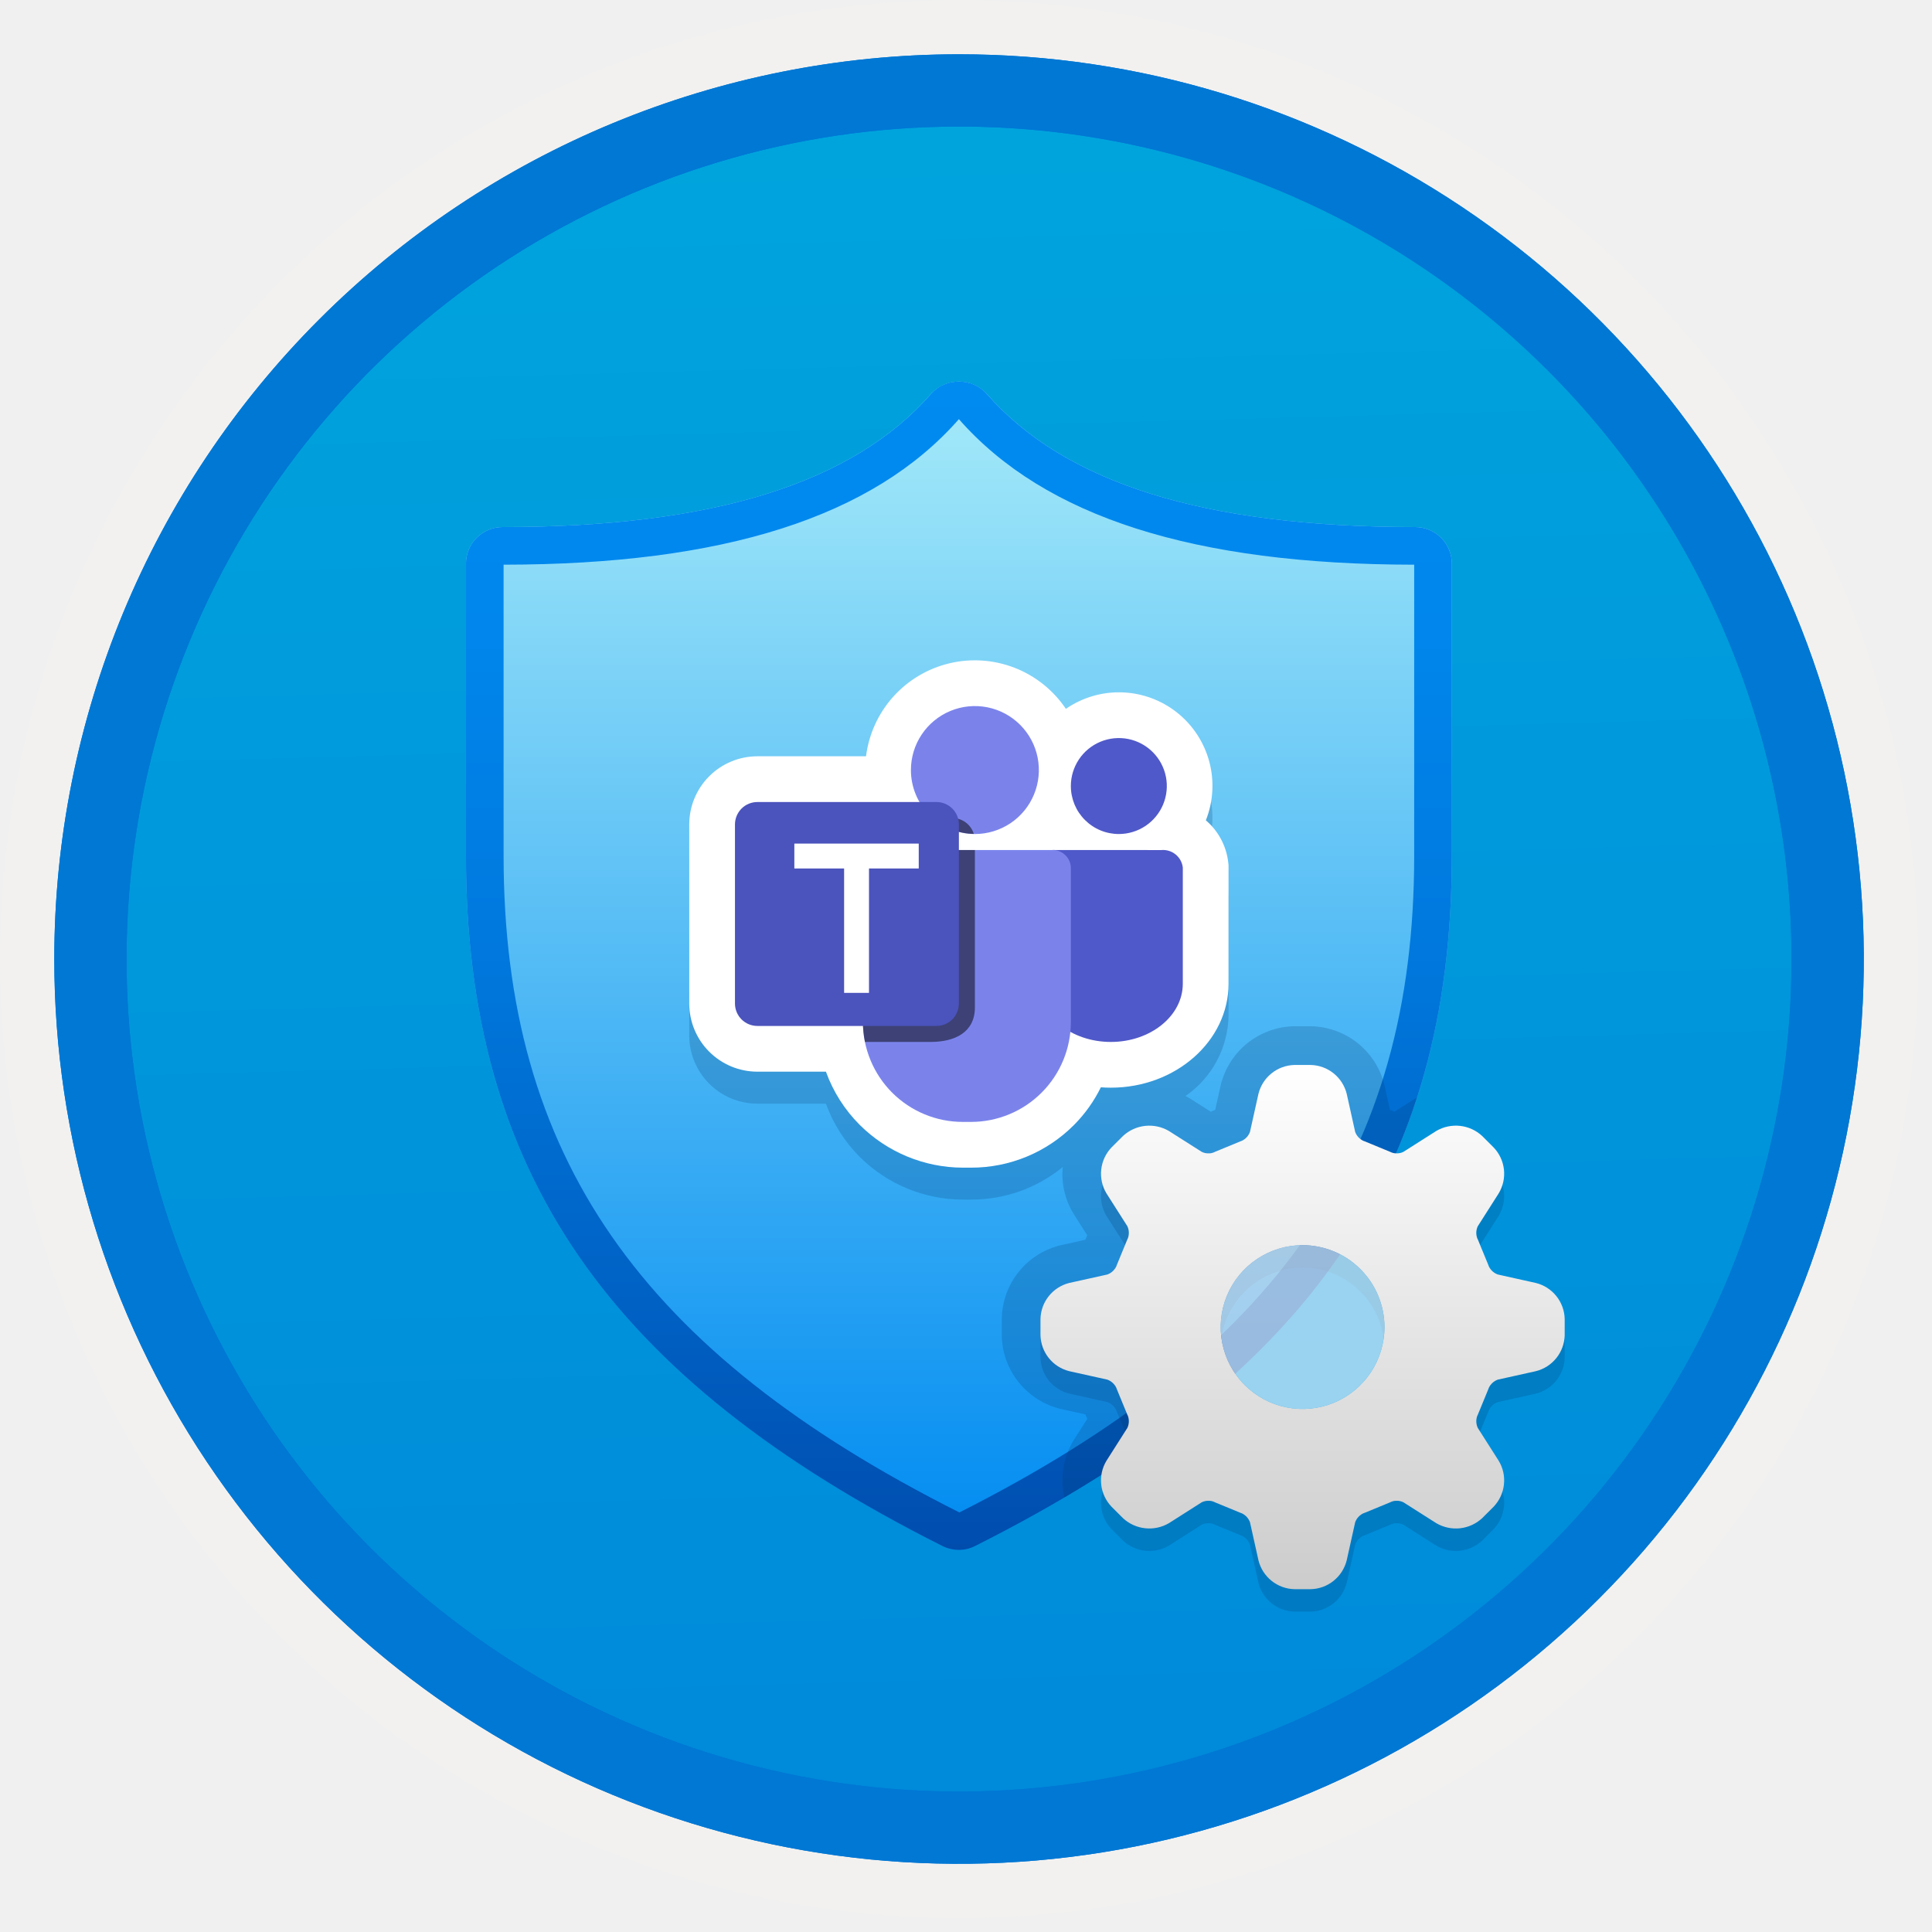
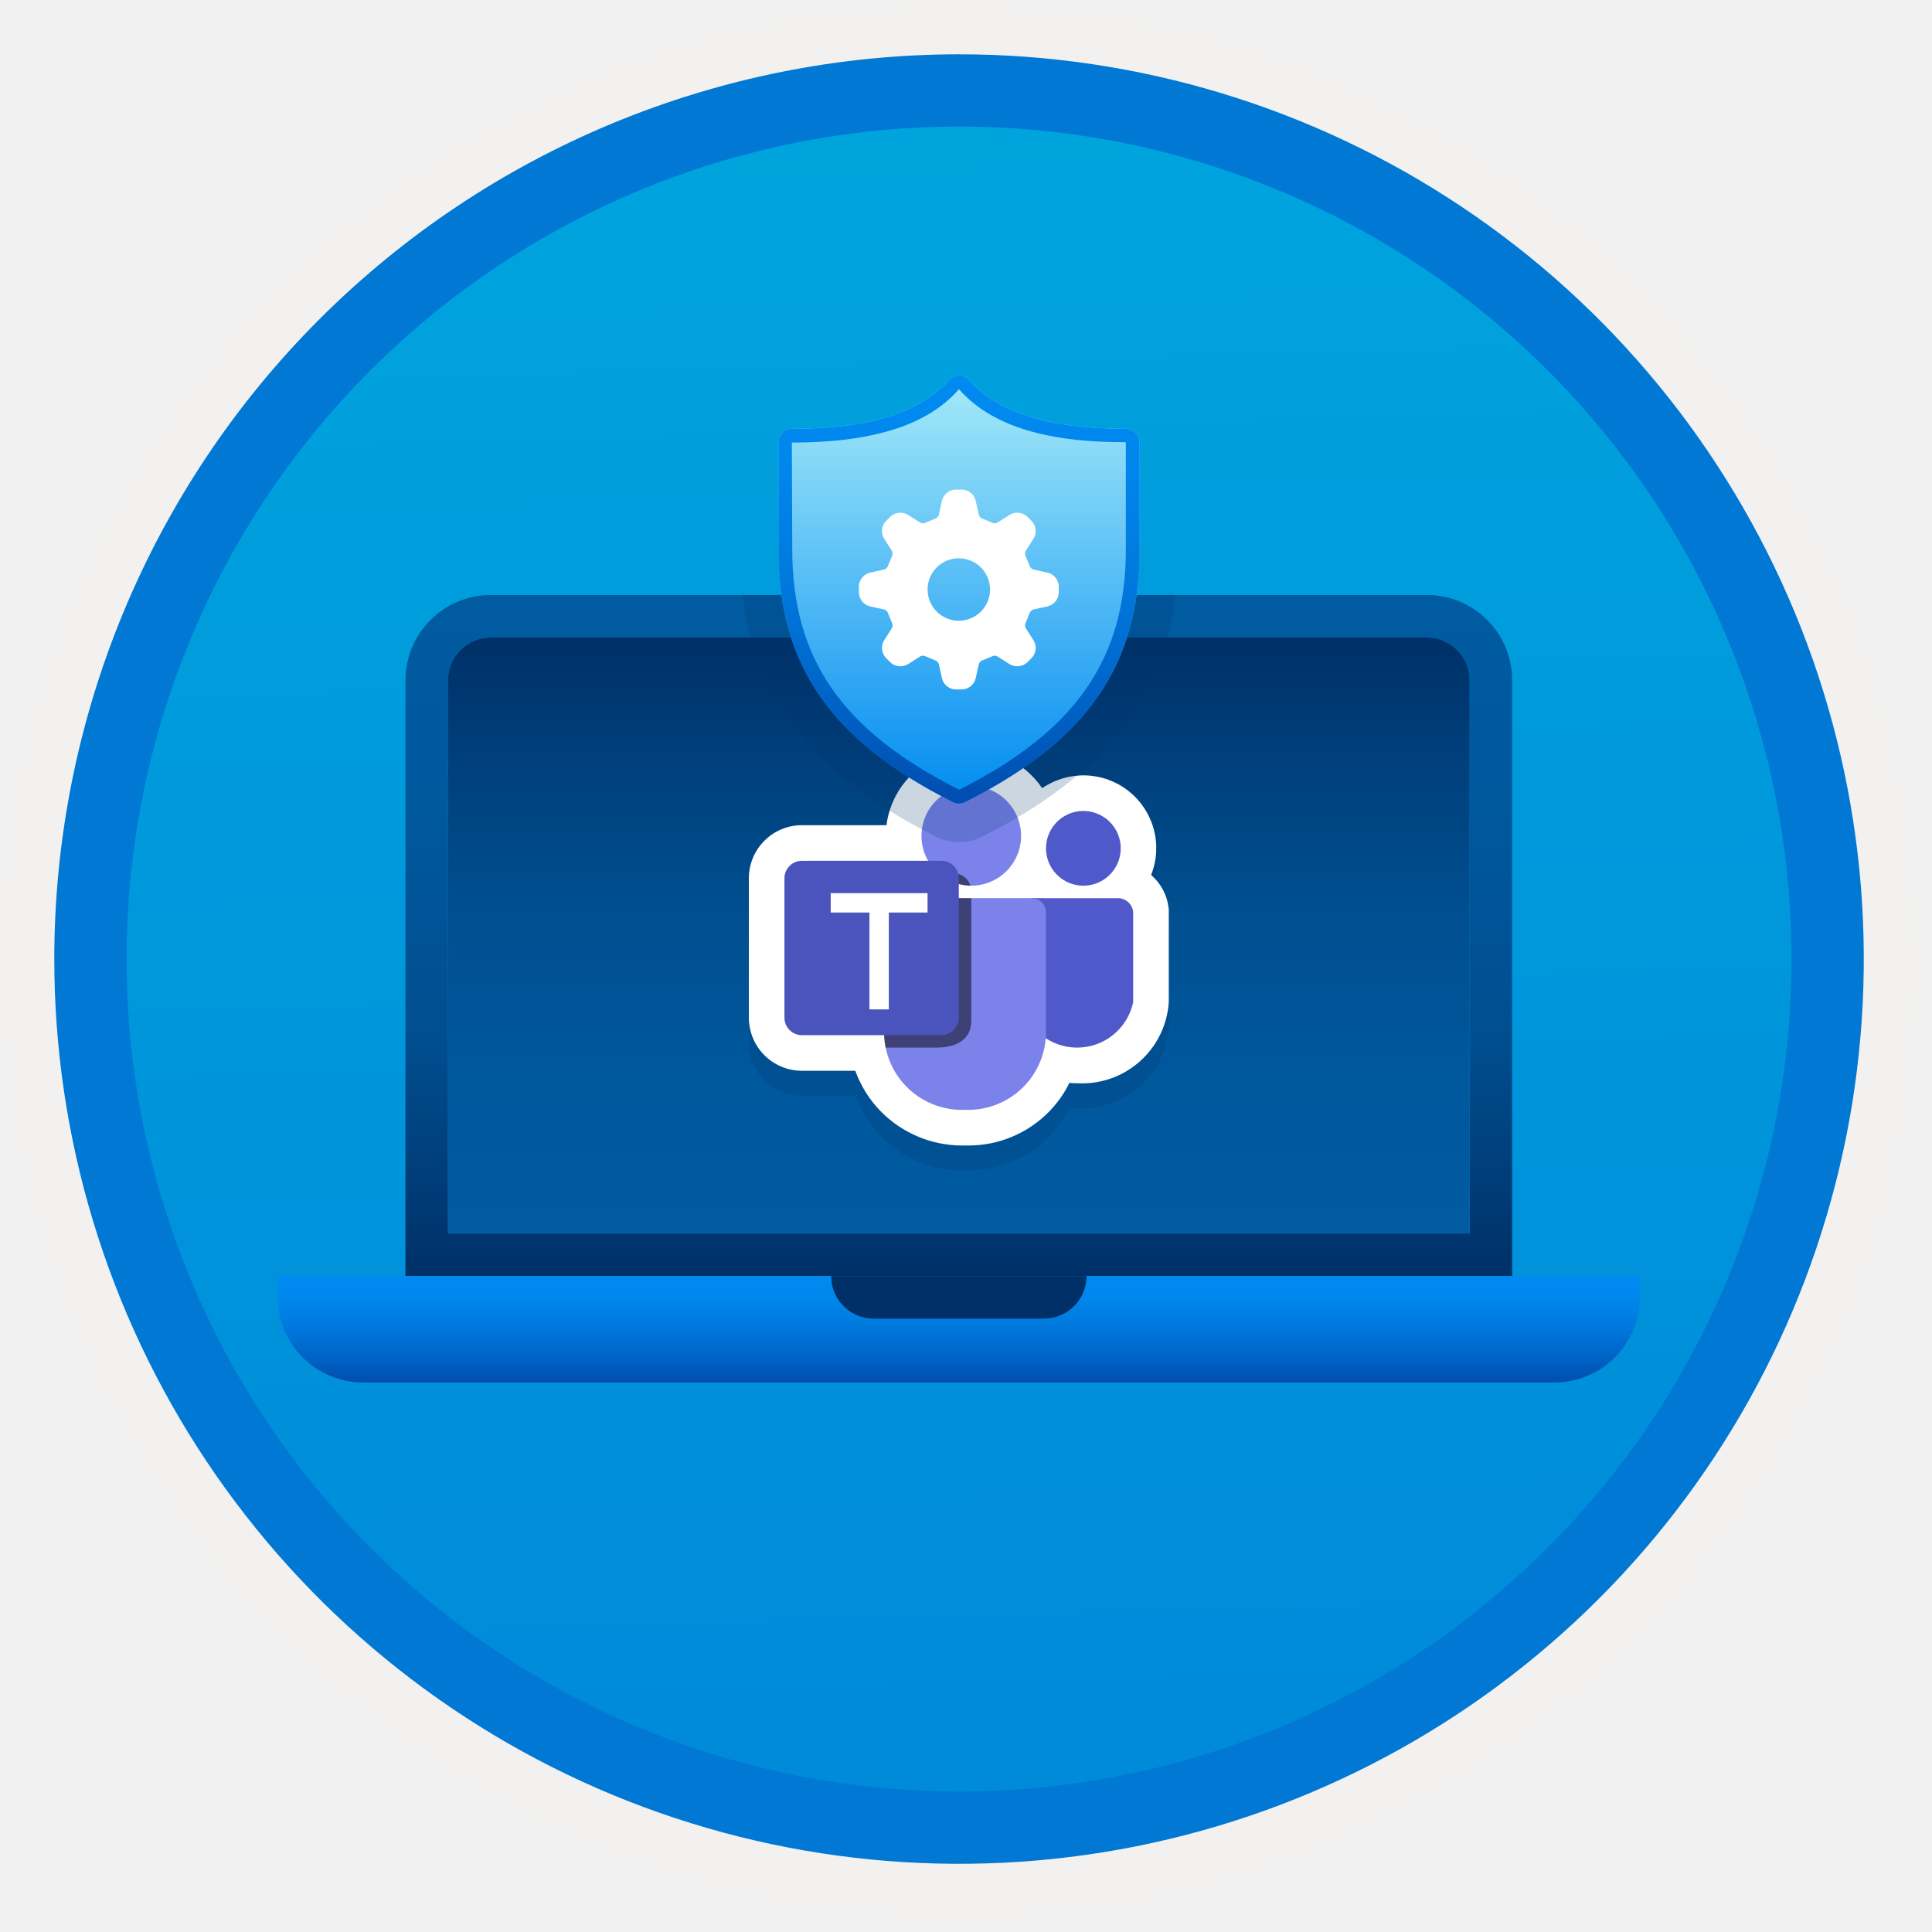
<svg xmlns="http://www.w3.org/2000/svg" width="100" height="100" viewBox="0 0 100 100" fill="none">
  <g clip-path="url(#clip0)">
-     <path d="M49.64 96.45C40.382 96.45 31.332 93.704 23.634 88.561C15.936 83.417 9.936 76.107 6.393 67.553C2.85 59 1.923 49.588 3.73 40.508C5.536 31.427 9.994 23.087 16.54 16.54C23.087 9.994 31.428 5.535 40.508 3.729C49.588 1.923 59 2.85 67.553 6.393C76.107 9.936 83.418 15.936 88.561 23.634C93.705 31.331 96.45 40.382 96.45 49.64C96.451 55.787 95.24 61.874 92.888 67.554C90.535 73.233 87.088 78.394 82.741 82.74C78.394 87.087 73.234 90.535 67.554 92.888C61.875 95.24 55.787 96.45 49.64 96.45V96.45Z" fill="url(#paint0_linear)" />
-     <path fill-rule="evenodd" clip-rule="evenodd" d="M95.54 49.64C95.54 58.718 92.848 67.592 87.805 75.141C82.761 82.689 75.592 88.572 67.205 92.046C58.818 95.52 49.589 96.429 40.685 94.658C31.782 92.887 23.603 88.515 17.184 82.096C10.765 75.677 6.393 67.498 4.622 58.594C2.851 49.691 3.76 40.462 7.234 32.075C10.708 23.688 16.591 16.519 24.139 11.475C31.688 6.432 40.562 3.74 49.64 3.74C55.668 3.74 61.636 4.927 67.205 7.234C72.774 9.54 77.834 12.921 82.096 17.184C86.359 21.446 89.739 26.506 92.046 32.075C94.353 37.644 95.54 43.612 95.54 49.64V49.64ZM49.64 -9.119e-05C59.458 -9.119e-05 69.055 2.911 77.219 8.366C85.382 13.82 91.744 21.573 95.501 30.643C99.258 39.714 100.242 49.695 98.326 59.324C96.411 68.953 91.683 77.798 84.741 84.741C77.799 91.683 68.954 96.411 59.324 98.326C49.695 100.241 39.714 99.258 30.644 95.501C21.573 91.744 13.82 85.382 8.366 77.218C2.911 69.055 -1.61629e-06 59.458 3.61524e-07 49.64C-0.001 43.121 1.283 36.666 3.777 30.643C6.271 24.62 9.928 19.147 14.537 14.537C19.147 9.928 24.62 6.271 30.643 3.777C36.666 1.283 43.121 -0.001 49.64 -9.119e-05V-9.119e-05Z" fill="#F2F1F0" />
-     <path fill-rule="evenodd" clip-rule="evenodd" d="M92.73 49.64C92.73 58.162 90.202 66.493 85.468 73.579C80.733 80.666 74.003 86.189 66.129 89.45C58.256 92.711 49.592 93.565 41.233 91.902C32.874 90.239 25.197 86.135 19.17 80.109C13.144 74.083 9.04 66.405 7.378 58.046C5.715 49.688 6.568 41.024 9.83 33.15C13.091 25.276 18.614 18.547 25.7 13.812C32.786 9.077 41.117 6.55 49.64 6.55C55.298 6.55 60.902 7.664 66.13 9.829C71.358 11.995 76.108 15.169 80.11 19.17C84.111 23.171 87.285 27.922 89.45 33.15C91.616 38.378 92.73 43.981 92.73 49.64ZM49.64 2.81C58.902 2.81 67.956 5.557 75.657 10.702C83.358 15.848 89.36 23.162 92.905 31.719C96.449 40.276 97.377 49.692 95.57 58.776C93.763 67.86 89.303 76.204 82.753 82.754C76.204 89.303 67.86 93.763 58.776 95.57C49.691 97.377 40.276 96.45 31.718 92.905C23.161 89.361 15.848 83.359 10.702 75.657C5.556 67.956 2.81 58.902 2.81 49.64C2.811 37.22 7.745 25.31 16.527 16.527C25.309 7.745 37.22 2.811 49.64 2.81V2.81Z" fill="#0078D4" />
-     <path fill-rule="evenodd" clip-rule="evenodd" d="M92.73 49.64C92.73 58.162 90.202 66.493 85.468 73.579C80.733 80.666 74.003 86.189 66.129 89.45C58.256 92.711 49.592 93.565 41.233 91.902C32.874 90.239 25.197 86.135 19.17 80.109C13.144 74.083 9.04 66.405 7.378 58.046C5.715 49.688 6.568 41.024 9.83 33.15C13.091 25.276 18.614 18.547 25.7 13.812C32.786 9.077 41.117 6.55 49.64 6.55C55.298 6.55 60.902 7.664 66.13 9.829C71.358 11.995 76.108 15.169 80.11 19.17C84.111 23.171 87.285 27.922 89.45 33.15C91.616 38.378 92.73 43.981 92.73 49.64V49.64ZM49.64 2.81C58.902 2.81 67.956 5.556 75.657 10.702C83.358 15.848 89.36 23.162 92.905 31.719C96.449 40.276 97.377 49.692 95.57 58.776C93.763 67.86 89.303 76.204 82.753 82.754C76.204 89.303 67.86 93.763 58.776 95.57C49.691 97.377 40.276 96.45 31.718 92.905C23.161 89.361 15.848 83.358 10.702 75.657C5.556 67.956 2.81 58.902 2.81 49.64C2.811 37.22 7.745 25.309 16.527 16.527C25.309 7.745 37.22 2.811 49.64 2.81V2.81Z" fill="#0078D4" />
-     <path d="M73.255 27.28C62.374 27.28 55.115 25.021 51.056 20.366C50.873 20.172 50.653 20.017 50.408 19.911C50.163 19.806 49.899 19.751 49.632 19.751C49.365 19.751 49.102 19.806 48.857 19.911C48.612 20.017 48.391 20.172 48.208 20.366C44.15 25.021 36.891 27.28 26.01 27.28C25.761 27.28 25.515 27.329 25.286 27.424C25.056 27.519 24.848 27.658 24.672 27.834C24.497 28.009 24.357 28.218 24.262 28.448C24.167 28.677 24.119 28.923 24.119 29.171V44.294C24.119 60.643 31.492 71.332 48.782 80.023C49.047 80.153 49.338 80.221 49.632 80.222C49.928 80.222 50.219 80.151 50.482 80.015C67.772 71.324 75.146 60.643 75.146 44.294V29.171C75.145 28.67 74.945 28.19 74.591 27.835C74.237 27.481 73.756 27.281 73.255 27.28V27.28Z" fill="url(#paint1_linear)" />
-     <path d="M49.632 21.699L49.635 21.699C54.083 26.757 61.792 29.22 73.198 29.228V44.294C73.198 59.801 66.143 69.963 49.657 78.283C33.121 69.971 26.066 59.806 26.066 44.294V29.228C37.476 29.22 45.187 26.755 49.629 21.699H49.632L49.632 21.699ZM49.632 19.751C49.365 19.747 49.099 19.799 48.854 19.905C48.608 20.011 48.388 20.168 48.208 20.366C44.15 25.021 36.891 27.28 26.01 27.28C25.761 27.28 25.515 27.329 25.286 27.424C25.056 27.519 24.848 27.658 24.672 27.834C24.496 28.009 24.357 28.218 24.262 28.448C24.167 28.677 24.118 28.923 24.118 29.171V44.294C24.118 60.643 31.492 71.332 48.782 80.023C49.047 80.153 49.337 80.221 49.632 80.222C49.928 80.222 50.219 80.151 50.482 80.015C67.772 71.324 75.146 60.643 75.146 44.294V29.171C75.145 28.67 74.945 28.19 74.591 27.835C74.236 27.481 73.756 27.281 73.255 27.28C62.374 27.28 55.115 25.021 51.056 20.366C50.876 20.168 50.656 20.011 50.41 19.905C50.165 19.799 49.9 19.747 49.632 19.751L49.632 19.751Z" fill="url(#paint2_linear)" />
-     <path opacity="0.2" d="M73.27 56.846L72.174 57.542L71.942 57.446L71.661 56.18C71.456 55.319 70.969 54.55 70.278 53.995C69.587 53.441 68.731 53.133 67.846 53.119H66.997C66.112 53.133 65.256 53.441 64.565 53.995C63.874 54.549 63.388 55.318 63.182 56.179L62.9 57.446L62.667 57.542L61.573 56.846C61.504 56.803 61.429 56.77 61.358 56.731C62.034 56.265 62.589 55.645 62.977 54.921C63.365 54.198 63.575 53.392 63.589 52.571V46.426L63.574 46.294C63.478 45.447 63.064 44.667 62.415 44.114C62.798 43.15 62.861 42.087 62.594 41.084C62.327 40.081 61.744 39.19 60.932 38.543C60.12 37.896 59.122 37.527 58.084 37.492C57.047 37.456 56.025 37.754 55.17 38.343C54.525 37.384 53.603 36.645 52.527 36.223C51.45 35.802 50.271 35.72 49.146 35.987C48.022 36.254 47.005 36.858 46.233 37.718C45.461 38.578 44.97 39.653 44.825 40.8H39.201C38.266 40.801 37.37 41.173 36.709 41.834C36.048 42.495 35.676 43.392 35.675 44.326V53.599C35.676 54.533 36.048 55.43 36.709 56.091C37.37 56.752 38.266 57.124 39.201 57.125H42.75C43.125 58.162 43.724 59.104 44.505 59.884C45.922 61.293 47.837 62.087 49.835 62.092H50.257C51.989 62.097 53.668 61.501 55.009 60.405C54.926 61.258 55.126 62.115 55.579 62.842L56.275 63.935L56.178 64.168L54.913 64.45C54.051 64.655 53.282 65.141 52.728 65.832C52.173 66.523 51.865 67.379 51.852 68.265V69.113C51.865 69.998 52.173 70.854 52.727 71.545C53.282 72.236 54.05 72.723 54.912 72.929L56.178 73.209L56.275 73.442L55.579 74.535C55.03 75.423 54.857 76.493 55.097 77.509C64.756 71.82 70.631 65.219 73.346 56.805C73.321 56.82 73.294 56.83 73.27 56.846Z" fill="#003067" />
-     <path d="M63.574 44.639C63.478 43.792 63.064 43.013 62.415 42.46C62.798 41.495 62.861 40.432 62.594 39.429C62.327 38.426 61.744 37.535 60.932 36.888C60.12 36.241 59.122 35.873 58.084 35.837C57.047 35.801 56.025 36.1 55.17 36.689C54.525 35.73 53.603 34.99 52.527 34.569C51.45 34.148 50.271 34.065 49.146 34.332C48.022 34.599 47.005 35.203 46.233 36.063C45.461 36.923 44.97 37.999 44.825 39.145H39.201C38.266 39.146 37.37 39.518 36.709 40.179C36.048 40.84 35.676 41.737 35.675 42.672V51.944C35.676 52.879 36.048 53.775 36.709 54.436C37.37 55.097 38.266 55.469 39.201 55.47H42.75C43.125 56.508 43.724 57.45 44.505 58.229C45.922 59.638 47.837 60.432 49.835 60.438H50.257C51.248 60.44 52.229 60.246 53.144 59.867C54.059 59.488 54.89 58.931 55.589 58.229C56.156 57.659 56.626 57.001 56.98 56.279C57.151 56.292 57.324 56.298 57.497 56.298C60.856 56.298 63.589 53.884 63.589 50.916V44.771L63.574 44.639Z" fill="white" />
-     <path d="M60.105 43.999L54.485 43.996L53.772 44.904V50.916C53.772 52.581 55.439 53.931 57.497 53.931C59.554 53.931 61.222 52.581 61.222 50.916V44.904C61.191 44.637 61.057 44.393 60.848 44.224C60.639 44.055 60.372 43.974 60.105 43.999V43.999Z" fill="#5059C9" />
-     <path d="M57.911 43.169C58.402 43.169 58.882 43.023 59.291 42.75C59.699 42.477 60.017 42.089 60.205 41.636C60.393 41.182 60.443 40.682 60.347 40.201C60.251 39.719 60.014 39.276 59.667 38.929C59.32 38.582 58.877 38.345 58.395 38.249C57.914 38.154 57.414 38.203 56.96 38.391C56.507 38.579 56.119 38.897 55.846 39.305C55.573 39.714 55.427 40.194 55.427 40.685C55.427 41.011 55.492 41.334 55.616 41.636C55.741 41.937 55.924 42.211 56.155 42.441C56.385 42.672 56.659 42.855 56.96 42.98C57.262 43.105 57.585 43.169 57.911 43.169V43.169Z" fill="#5059C9" />
-     <path d="M44.665 52.9V44.939C44.665 44.815 44.69 44.693 44.737 44.578C44.784 44.464 44.854 44.36 44.941 44.273C45.029 44.185 45.133 44.116 45.247 44.068C45.361 44.021 45.484 43.997 45.607 43.997H54.485C54.609 43.997 54.731 44.021 54.846 44.068C54.96 44.116 55.064 44.185 55.151 44.273C55.239 44.36 55.308 44.464 55.356 44.578C55.403 44.692 55.427 44.815 55.427 44.939V52.9C55.427 54.271 54.883 55.586 53.913 56.556C52.944 57.525 51.629 58.07 50.257 58.07H49.835C48.464 58.07 47.149 57.525 46.179 56.556C45.21 55.586 44.665 54.271 44.665 52.9V52.9Z" fill="#7B83EB" />
-     <path d="M50.46 43.169C51.115 43.169 51.755 42.974 52.3 42.611C52.844 42.247 53.269 41.73 53.519 41.124C53.77 40.519 53.836 39.854 53.708 39.211C53.58 38.569 53.265 37.979 52.802 37.516C52.339 37.053 51.748 36.737 51.106 36.609C50.464 36.482 49.798 36.547 49.193 36.798C48.588 37.049 48.071 37.473 47.707 38.018C47.343 38.562 47.149 39.202 47.149 39.857C47.149 40.736 47.498 41.578 48.119 42.199C48.74 42.82 49.582 43.169 50.46 43.169V43.169Z" fill="#7B83EB" />
-     <path opacity="0.5" d="M44.769 53.931H48.161C49.431 53.931 50.46 53.429 50.46 52.148V43.997H45.62C45.093 43.997 44.665 46.08 44.665 46.607V52.9C44.665 53.246 44.7 53.592 44.769 53.931Z" fill="black" />
-     <path opacity="0.5" d="M50.404 43.163C50.332 42.926 50.186 42.719 49.988 42.571C49.789 42.423 49.549 42.342 49.301 42.341H48.291C48.875 42.857 49.624 43.149 50.404 43.163V43.163Z" fill="black" />
-     <path d="M48.473 41.513H39.202C38.894 41.513 38.599 41.635 38.382 41.852C38.165 42.07 38.042 42.365 38.042 42.672V51.944C38.042 52.251 38.165 52.546 38.382 52.764C38.599 52.981 38.894 53.103 39.202 53.103H48.473C48.781 53.103 49.076 52.981 49.293 52.764C49.51 52.546 49.632 52.251 49.632 51.944V42.672C49.632 42.52 49.602 42.369 49.544 42.228C49.486 42.088 49.401 41.96 49.293 41.852C49.185 41.745 49.057 41.66 48.917 41.601C48.776 41.543 48.626 41.513 48.473 41.513V41.513Z" fill="#4B53BC" />
-     <path d="M47.554 44.952H44.979V51.391H43.691V44.952H41.115V43.664H47.554V44.952Z" fill="white" />
-     <path opacity="0.2" d="M71.661 69.85C71.661 70.689 71.412 71.508 70.946 72.206C70.48 72.903 69.818 73.446 69.043 73.767C68.269 74.088 67.416 74.172 66.594 74.008C65.772 73.845 65.016 73.441 64.423 72.848C63.831 72.255 63.427 71.5 63.263 70.677C63.099 69.855 63.184 69.002 63.504 68.228C63.825 67.453 64.369 66.791 65.066 66.325C65.763 65.859 66.583 65.611 67.421 65.611C68.545 65.612 69.623 66.059 70.417 66.854C71.212 67.649 71.659 68.726 71.661 69.85V69.85ZM79.496 67.567L77.524 67.129C77.32 67.054 77.154 66.903 77.061 66.706C77.054 66.685 77.047 66.663 77.038 66.643L76.494 65.321C76.484 65.298 76.474 65.275 76.462 65.253C76.388 65.05 76.398 64.826 76.489 64.631L77.574 62.927C77.796 62.558 77.89 62.126 77.844 61.698C77.797 61.27 77.611 60.869 77.314 60.557L76.714 59.957C76.399 59.666 75.999 59.483 75.572 59.437C75.146 59.39 74.715 59.481 74.345 59.697L72.64 60.782C72.531 60.836 72.411 60.862 72.289 60.858C72.197 60.861 72.104 60.845 72.019 60.809C71.996 60.797 71.974 60.787 71.95 60.778L70.629 60.233C70.608 60.225 70.587 60.217 70.565 60.211C70.369 60.117 70.217 59.951 70.143 59.747L69.705 57.776C69.601 57.358 69.363 56.986 69.027 56.716C68.691 56.447 68.276 56.295 67.845 56.284H66.997C66.567 56.295 66.152 56.446 65.816 56.716C65.48 56.985 65.242 57.357 65.138 57.775L64.699 59.748C64.625 59.951 64.473 60.117 64.277 60.211C64.256 60.217 64.234 60.225 64.213 60.233L62.892 60.778C62.868 60.787 62.846 60.797 62.824 60.809C62.738 60.845 62.645 60.861 62.553 60.858C62.431 60.862 62.31 60.836 62.202 60.782L60.498 59.698C60.127 59.482 59.697 59.39 59.27 59.437C58.843 59.484 58.443 59.666 58.128 59.958L57.528 60.557C57.232 60.869 57.046 61.27 56.999 61.698C56.952 62.126 57.047 62.558 57.268 62.927L58.353 64.631C58.444 64.826 58.453 65.05 58.38 65.252C58.368 65.275 58.358 65.298 58.348 65.321L57.804 66.643C57.796 66.663 57.788 66.685 57.781 66.706C57.688 66.903 57.522 67.055 57.318 67.129L55.347 67.566C54.929 67.671 54.556 67.909 54.287 68.245C54.017 68.581 53.866 68.996 53.855 69.426V70.274C53.866 70.705 54.017 71.12 54.287 71.456C54.556 71.791 54.928 72.03 55.346 72.134L57.318 72.572C57.522 72.646 57.688 72.798 57.781 72.994C57.788 73.016 57.796 73.037 57.804 73.058L58.348 74.38C58.358 74.403 58.368 74.425 58.38 74.448C58.453 74.65 58.444 74.874 58.352 75.07L57.268 76.773C57.046 77.142 56.952 77.574 56.998 78.002C57.045 78.43 57.232 78.831 57.528 79.143L58.128 79.743C58.443 80.034 58.844 80.217 59.27 80.264C59.697 80.31 60.127 80.219 60.498 80.003L62.201 78.919C62.31 78.865 62.431 78.838 62.553 78.843C62.645 78.839 62.738 78.856 62.823 78.891C62.846 78.903 62.868 78.913 62.892 78.923L64.213 79.467C64.234 79.476 64.255 79.483 64.277 79.49C64.473 79.583 64.625 79.75 64.699 79.954L65.138 81.925C65.242 82.343 65.48 82.715 65.816 82.984C66.152 83.254 66.567 83.406 66.997 83.417H67.845C68.276 83.406 68.691 83.254 69.026 82.984C69.362 82.715 69.6 82.343 69.705 81.925L70.143 79.954C70.217 79.749 70.369 79.583 70.565 79.49C70.587 79.483 70.608 79.476 70.629 79.467L71.95 78.923C71.974 78.913 71.996 78.903 72.019 78.891C72.104 78.856 72.196 78.839 72.289 78.843C72.41 78.838 72.531 78.865 72.64 78.919L74.344 80.003C74.715 80.219 75.145 80.311 75.572 80.264C75.999 80.217 76.399 80.035 76.714 79.743L77.314 79.144C77.61 78.832 77.796 78.431 77.843 78.002C77.891 77.574 77.796 77.143 77.574 76.773L76.489 75.07C76.444 74.973 76.419 74.868 76.414 74.761C76.409 74.655 76.426 74.548 76.462 74.448C76.474 74.426 76.484 74.403 76.494 74.38L77.038 73.058C77.047 73.037 77.054 73.016 77.061 72.994C77.154 72.798 77.32 72.646 77.525 72.572L79.495 72.134C79.913 72.03 80.286 71.792 80.555 71.456C80.825 71.12 80.977 70.705 80.988 70.274V69.426C80.977 68.996 80.825 68.581 80.555 68.245C80.286 67.909 79.914 67.671 79.496 67.567H79.496Z" fill="#003067" />
-     <path d="M71.661 68.689C71.661 69.528 71.412 70.347 70.946 71.044C70.48 71.742 69.818 72.285 69.044 72.606C68.269 72.927 67.416 73.011 66.594 72.847C65.772 72.684 65.016 72.28 64.423 71.687C63.831 71.094 63.427 70.339 63.263 69.516C63.099 68.694 63.184 67.841 63.504 67.067C63.825 66.292 64.369 65.63 65.066 65.164C65.763 64.698 66.583 64.45 67.421 64.45C68.545 64.451 69.623 64.898 70.417 65.693C71.212 66.488 71.659 67.565 71.661 68.689V68.689ZM79.496 66.406L77.524 65.967C77.32 65.893 77.154 65.741 77.061 65.545C77.054 65.523 77.047 65.502 77.038 65.481L76.494 64.16C76.484 64.137 76.474 64.114 76.462 64.092C76.388 63.889 76.398 63.665 76.489 63.47L77.574 61.766C77.796 61.397 77.89 60.965 77.844 60.537C77.796 60.109 77.611 59.708 77.314 59.396L76.714 58.796C76.399 58.505 75.999 58.322 75.572 58.275C75.146 58.229 74.715 58.32 74.345 58.536L72.64 59.62C72.531 59.675 72.411 59.701 72.289 59.697C72.197 59.7 72.104 59.683 72.019 59.648C71.996 59.636 71.974 59.626 71.95 59.617L70.629 59.072C70.608 59.063 70.587 59.056 70.565 59.049C70.369 58.956 70.217 58.79 70.143 58.586L69.705 56.614C69.601 56.197 69.363 55.824 69.027 55.555C68.691 55.285 68.276 55.134 67.845 55.123H66.997C66.567 55.133 66.152 55.285 65.816 55.555C65.48 55.824 65.242 56.196 65.138 56.614L64.699 58.586C64.625 58.79 64.473 58.956 64.277 59.049C64.255 59.056 64.234 59.064 64.213 59.072L62.892 59.617C62.868 59.626 62.846 59.636 62.824 59.648C62.738 59.684 62.645 59.7 62.553 59.697C62.431 59.701 62.31 59.674 62.202 59.62L60.498 58.537C60.127 58.321 59.697 58.229 59.27 58.276C58.843 58.323 58.443 58.505 58.128 58.797L57.528 59.396C57.232 59.708 57.046 60.109 56.999 60.537C56.952 60.965 57.047 61.397 57.268 61.766L58.353 63.47C58.444 63.665 58.453 63.889 58.38 64.091C58.368 64.114 58.358 64.137 58.348 64.16L57.804 65.481C57.796 65.502 57.788 65.523 57.781 65.545C57.688 65.741 57.522 65.893 57.318 65.968L55.347 66.405C54.929 66.509 54.556 66.748 54.287 67.084C54.017 67.419 53.866 67.835 53.855 68.265V69.113C53.866 69.543 54.017 69.958 54.287 70.294C54.556 70.63 54.928 70.868 55.346 70.972L57.318 71.41C57.522 71.485 57.688 71.637 57.781 71.833C57.788 71.855 57.796 71.876 57.804 71.897L58.348 73.219C58.358 73.242 58.368 73.264 58.38 73.286C58.453 73.489 58.444 73.713 58.352 73.908L57.268 75.612C57.046 75.981 56.952 76.413 56.998 76.841C57.045 77.269 57.232 77.67 57.528 77.982L58.128 78.582C58.443 78.873 58.844 79.056 59.27 79.102C59.697 79.149 60.127 79.058 60.498 78.842L62.201 77.758C62.31 77.704 62.431 77.677 62.553 77.682C62.645 77.678 62.738 77.695 62.823 77.73C62.846 77.741 62.868 77.752 62.892 77.762L64.213 78.306C64.234 78.314 64.255 78.322 64.277 78.329C64.473 78.422 64.625 78.588 64.699 78.792L65.138 80.764C65.242 81.182 65.48 81.554 65.816 81.823C66.152 82.093 66.567 82.245 66.997 82.256H67.845C68.276 82.245 68.691 82.093 69.026 81.823C69.362 81.554 69.6 81.181 69.705 80.764L70.143 78.792C70.217 78.588 70.369 78.422 70.565 78.329C70.587 78.322 70.608 78.314 70.629 78.306L71.95 77.762C71.974 77.752 71.996 77.741 72.019 77.73C72.104 77.695 72.196 77.678 72.289 77.682C72.41 77.677 72.531 77.704 72.64 77.758L74.344 78.841C74.715 79.058 75.145 79.149 75.572 79.103C75.999 79.056 76.399 78.873 76.714 78.582L77.314 77.983C77.61 77.67 77.796 77.269 77.843 76.841C77.891 76.413 77.796 75.981 77.574 75.612L76.489 73.908C76.444 73.812 76.419 73.707 76.414 73.6C76.409 73.494 76.426 73.387 76.462 73.287C76.474 73.264 76.484 73.242 76.494 73.219L77.038 71.897C77.047 71.876 77.054 71.855 77.061 71.833C77.154 71.637 77.32 71.485 77.525 71.41L79.495 70.972C79.913 70.869 80.286 70.63 80.555 70.295C80.825 69.959 80.977 69.544 80.988 69.113V68.265C80.977 67.835 80.825 67.42 80.555 67.084C80.286 66.748 79.914 66.51 79.496 66.406H79.496Z" fill="url(#paint3_linear)" />
-     <path opacity="0.6" d="M71.661 68.689C71.661 69.528 71.412 70.347 70.946 71.044C70.48 71.742 69.818 72.285 69.044 72.606C68.269 72.927 67.416 73.011 66.594 72.847C65.772 72.684 65.016 72.28 64.423 71.687C63.831 71.094 63.427 70.339 63.263 69.516C63.099 68.694 63.184 67.841 63.504 67.067C63.825 66.292 64.369 65.63 65.066 65.164C65.763 64.698 66.583 64.45 67.421 64.45C68.545 64.451 69.623 64.898 70.417 65.693C71.212 66.488 71.659 67.565 71.661 68.689V68.689Z" fill="url(#paint4_linear)" />
+     <path d="M49.64 96.45C40.382 96.45 31.331 93.705 23.633 88.561C15.935 83.418 9.936 76.107 6.393 67.553C2.85 59 1.923 49.588 3.729 40.508C5.535 31.428 9.993 23.087 16.54 16.54C23.086 9.994 31.427 5.536 40.507 3.73C49.588 1.923 59 2.85 67.553 6.393C76.106 9.936 83.417 15.936 88.561 23.634C93.704 31.332 96.45 40.382 96.45 49.64C96.45 55.787 95.24 61.875 92.887 67.554C90.535 73.234 87.087 78.394 82.74 82.741C78.393 87.088 73.233 90.535 67.553 92.888C61.874 95.24 55.787 96.451 49.64 96.45V96.45Z" fill="url(#paint0_linear)" />
+     <path fill-rule="evenodd" clip-rule="evenodd" d="M95.54 49.711C95.54 58.789 92.848 67.664 87.805 75.212C82.761 82.76 75.593 88.643 67.205 92.117C58.818 95.591 49.589 96.5 40.686 94.729C31.782 92.958 23.603 88.587 17.184 82.168C10.765 75.748 6.393 67.57 4.622 58.666C2.851 49.762 3.76 40.533 7.234 32.146C10.708 23.759 16.591 16.59 24.14 11.547C31.688 6.503 40.562 3.811 49.64 3.811C55.668 3.811 61.637 4.998 67.205 7.305C72.774 9.612 77.834 12.993 82.097 17.255C86.359 21.517 89.74 26.577 92.046 32.146C94.353 37.715 95.54 43.684 95.54 49.711V49.711ZM49.64 0.071C59.458 0.071 69.055 2.983 77.219 8.437C85.382 13.892 91.745 21.644 95.502 30.715C99.259 39.785 100.242 49.766 98.326 59.396C96.411 69.025 91.683 77.87 84.741 84.812C77.799 91.754 68.954 96.482 59.325 98.397C49.695 100.313 39.714 99.33 30.644 95.573C21.573 91.816 13.821 85.453 8.366 77.29C2.912 69.126 0 59.529 0 49.711C-0.001 43.192 1.283 36.737 3.777 30.714C6.272 24.691 9.928 19.218 14.538 14.609C19.147 9.999 24.62 6.343 30.643 3.848C36.666 1.354 43.121 0.071 49.64 0.071V0.071Z" fill="#F2F1F0" />
+     <path fill-rule="evenodd" clip-rule="evenodd" d="M92.73 49.641C92.73 58.163 90.203 66.494 85.468 73.58C80.734 80.666 74.004 86.189 66.13 89.451C58.257 92.712 49.593 93.565 41.234 91.903C32.875 90.24 25.197 86.136 19.171 80.11C13.145 74.084 9.041 66.406 7.378 58.047C5.716 49.688 6.569 41.024 9.83 33.151C13.092 25.277 18.615 18.547 25.701 13.813C32.787 9.078 41.118 6.551 49.64 6.551C55.299 6.55 60.903 7.665 66.13 9.83C71.359 11.995 76.109 15.169 80.11 19.171C84.112 23.172 87.286 27.922 89.451 33.15C91.616 38.378 92.731 43.982 92.73 49.641V49.641ZM49.64 2.811C58.902 2.811 67.957 5.557 75.658 10.703C83.359 15.849 89.361 23.162 92.906 31.72C96.45 40.277 97.377 49.693 95.57 58.777C93.763 67.861 89.303 76.205 82.754 82.754C76.205 89.304 67.861 93.764 58.776 95.571C49.692 97.378 40.276 96.45 31.719 92.906C23.162 89.361 15.848 83.359 10.703 75.658C5.557 67.957 2.81 58.903 2.81 49.641C2.811 37.221 7.746 25.31 16.528 16.528C25.31 7.746 37.221 2.812 49.64 2.811V2.811Z" fill="#0078D4" />
+     <path d="M25.392 30.797C24.225 30.8 23.106 31.266 22.28 32.091C21.455 32.917 20.989 34.036 20.986 35.203V66.049H78.271V35.203C78.268 34.036 77.802 32.917 76.977 32.091C76.151 31.266 75.032 30.8 73.865 30.797L25.392 30.797ZM73.865 33C74.449 33.001 75.009 33.233 75.422 33.646C75.835 34.059 76.067 34.619 76.068 35.203V63.846H23.189V35.203C23.19 34.619 23.422 34.059 23.835 33.646C24.248 33.233 24.808 33.001 25.392 33L73.865 33Z" fill="url(#paint1_linear)" />
+     <path d="M23.189 35.203C23.19 34.619 23.422 34.059 23.835 33.646C24.248 33.233 24.808 33.001 25.392 33H73.864C74.448 33.001 75.008 33.233 75.421 33.646C75.835 34.059 76.067 34.619 76.068 35.203V63.846H23.189V35.203Z" fill="url(#paint2_linear)" />
+     <path d="M14.376 66.049V67.15C14.379 68.318 14.845 69.437 15.67 70.263C16.496 71.088 17.615 71.554 18.782 71.557H80.474C81.642 71.554 82.761 71.088 83.587 70.263C84.412 69.437 84.877 68.318 84.881 67.15V66.049H14.376Z" fill="url(#paint3_linear)" />
+     <path fill-rule="evenodd" clip-rule="evenodd" d="M45.222 68.252H54.035C54.619 68.252 55.179 68.02 55.593 67.606C56.006 67.193 56.238 66.633 56.238 66.049H43.019C43.019 66.633 43.251 67.194 43.664 67.607C44.077 68.02 44.638 68.252 45.222 68.252V68.252Z" fill="#003067" />
+     <path opacity="0.2" d="M60.485 48.277C60.41 47.618 60.087 47.011 59.582 46.58C59.88 45.829 59.929 45.002 59.721 44.22C59.513 43.439 59.06 42.745 58.427 42.242C57.795 41.738 57.018 41.451 56.21 41.423C55.402 41.395 54.606 41.628 53.941 42.087C53.438 41.34 52.72 40.764 51.882 40.436C51.044 40.108 50.126 40.044 49.25 40.251C48.374 40.459 47.583 40.93 46.982 41.599C46.38 42.269 45.998 43.106 45.885 43.999H41.506C40.778 44 40.08 44.29 39.565 44.805C39.05 45.319 38.761 46.017 38.76 46.745V53.965C38.761 54.694 39.05 55.391 39.565 55.906C40.08 56.421 40.778 56.711 41.506 56.712H44.269C44.561 57.519 45.028 58.253 45.636 58.86C46.739 59.957 48.23 60.575 49.786 60.579H50.115C50.886 60.581 51.65 60.43 52.363 60.135C53.076 59.84 53.723 59.406 54.266 58.859C54.708 58.416 55.075 57.903 55.35 57.341C55.483 57.351 55.618 57.356 55.753 57.356C56.936 57.423 58.098 57.021 58.986 56.236C59.875 55.451 60.417 54.348 60.496 53.165V48.38L60.485 48.277Z" fill="#003067" />
+     <path d="M60.485 46.989C60.41 46.33 60.087 45.723 59.582 45.292C59.88 44.541 59.929 43.714 59.721 42.932C59.513 42.151 59.06 41.457 58.427 40.954C57.795 40.45 57.018 40.163 56.21 40.135C55.402 40.107 54.606 40.34 53.941 40.798C53.438 40.051 52.72 39.475 51.882 39.148C51.044 38.82 50.126 38.755 49.25 38.963C48.374 39.171 47.583 39.642 46.982 40.311C46.38 40.981 45.998 41.818 45.885 42.711H41.506C40.778 42.712 40.08 43.002 39.565 43.517C39.05 44.031 38.761 44.729 38.76 45.457V52.677C38.761 53.405 39.05 54.103 39.565 54.618C40.08 55.133 40.778 55.423 41.506 55.423H44.269C44.562 56.231 45.028 56.965 45.636 57.572C46.739 58.669 48.23 59.287 49.786 59.291H50.115C50.886 59.293 51.65 59.142 52.363 58.847C53.076 58.552 53.723 58.118 54.267 57.571C54.708 57.128 55.075 56.615 55.35 56.053C55.483 56.063 55.618 56.068 55.753 56.068C56.936 56.135 58.098 55.733 58.986 54.948C59.875 54.163 60.417 53.06 60.496 51.877V47.092L60.485 46.989Z" fill="white" />
+     <path d="M57.783 46.491L53.407 46.489L52.852 47.195V51.877C52.993 52.541 53.359 53.137 53.887 53.564C54.415 53.991 55.073 54.224 55.752 54.224C56.432 54.224 57.09 53.991 57.618 53.564C58.146 53.137 58.512 52.541 58.653 51.877V47.195C58.629 46.987 58.524 46.797 58.362 46.666C58.199 46.534 57.991 46.471 57.783 46.491H57.783Z" fill="#5059C9" />
+     <path d="M56.075 45.843C56.457 45.843 56.831 45.73 57.149 45.517C57.467 45.305 57.715 45.003 57.861 44.65C58.008 44.296 58.046 43.907 57.971 43.532C57.897 43.157 57.713 42.812 57.442 42.542C57.172 42.272 56.827 42.087 56.452 42.013C56.077 41.938 55.688 41.976 55.335 42.123C54.981 42.269 54.679 42.517 54.467 42.835C54.254 43.153 54.141 43.527 54.141 43.91C54.141 44.163 54.191 44.415 54.288 44.65C54.385 44.884 54.528 45.097 54.707 45.277C54.887 45.457 55.1 45.599 55.335 45.696C55.569 45.793 55.821 45.843 56.075 45.843V45.843Z" fill="#5059C9" />
+     <path d="M45.761 53.421V47.222C45.761 47.126 45.779 47.03 45.816 46.941C45.853 46.852 45.907 46.771 45.975 46.703C46.044 46.635 46.124 46.581 46.213 46.544C46.302 46.507 46.398 46.488 46.494 46.488H53.407C53.602 46.488 53.788 46.566 53.926 46.703C54.063 46.841 54.141 47.027 54.141 47.222V53.421C54.141 54.489 53.717 55.513 52.962 56.268C52.207 57.023 51.183 57.447 50.115 57.447H49.786C48.718 57.447 47.695 57.023 46.94 56.268C46.185 55.513 45.761 54.489 45.761 53.421H45.761Z" fill="#7B83EB" />
+     <path d="M50.273 45.844C50.783 45.844 51.282 45.692 51.706 45.409C52.13 45.126 52.46 44.723 52.655 44.252C52.85 43.781 52.902 43.262 52.802 42.762C52.703 42.262 52.457 41.802 52.096 41.442C51.736 41.081 51.276 40.836 50.776 40.736C50.276 40.637 49.758 40.688 49.286 40.883C48.815 41.078 48.413 41.408 48.129 41.833C47.846 42.257 47.695 42.755 47.695 43.265C47.695 43.949 47.966 44.605 48.45 45.088C48.933 45.572 49.589 45.844 50.273 45.844V45.844Z" fill="#7B83EB" />
+     <path opacity="0.5" d="M45.841 54.224H48.483C49.471 54.224 50.273 53.833 50.273 52.836V46.488H46.505C46.094 46.488 45.761 48.111 45.761 48.521V53.421C45.761 53.691 45.788 53.96 45.841 54.224V54.224Z" fill="black" />
+     <path opacity="0.5" d="M50.23 45.84C50.174 45.655 50.06 45.493 49.905 45.378C49.751 45.263 49.564 45.2 49.371 45.199H48.584C49.039 45.601 49.622 45.828 50.23 45.84V45.84Z" fill="black" />
+     <path d="M48.726 44.555H41.506C41.388 44.555 41.27 44.578 41.161 44.623C41.051 44.669 40.952 44.735 40.868 44.819C40.784 44.903 40.718 45.002 40.672 45.112C40.627 45.221 40.603 45.339 40.603 45.457V52.677C40.603 52.796 40.627 52.913 40.672 53.022C40.718 53.132 40.784 53.231 40.868 53.315C40.952 53.399 41.051 53.465 41.161 53.511C41.27 53.556 41.388 53.58 41.506 53.58H48.726C48.844 53.58 48.962 53.556 49.071 53.511C49.181 53.465 49.28 53.399 49.364 53.315C49.448 53.231 49.514 53.132 49.56 53.022C49.605 52.913 49.628 52.796 49.628 52.677V45.457C49.628 45.339 49.605 45.221 49.56 45.112C49.514 45.002 49.448 44.903 49.364 44.819C49.28 44.735 49.181 44.669 49.071 44.623C48.962 44.578 48.844 44.555 48.726 44.555V44.555Z" fill="#4B53BC" />
+     <path d="M48.01 47.232H46.005V52.246H45.002V47.232H42.997V46.23H48.01V47.232Z" fill="white" />
+     <path opacity="0.2" d="M38.435 30.797C39.113 36.288 42.274 40.207 48.449 43.31C48.82 43.492 49.227 43.587 49.64 43.588C50.06 43.588 50.474 43.489 50.849 43.299C57.008 40.203 60.166 36.286 60.844 30.797H38.435Z" fill="#003067" />
+     <path d="M58.293 22.194C54.307 22.194 51.648 21.366 50.161 19.661C50.094 19.59 50.014 19.533 49.924 19.494C49.834 19.456 49.737 19.436 49.64 19.436C49.542 19.436 49.445 19.456 49.356 19.494C49.266 19.533 49.185 19.59 49.118 19.661C47.631 21.366 44.972 22.194 40.986 22.194C40.895 22.194 40.805 22.211 40.721 22.246C40.637 22.281 40.561 22.332 40.496 22.396C40.432 22.461 40.381 22.537 40.346 22.621C40.311 22.705 40.293 22.795 40.294 22.886V28.426C40.294 34.415 42.995 38.331 49.328 41.514C49.425 41.562 49.532 41.587 49.64 41.587C49.748 41.587 49.855 41.561 49.951 41.512C56.285 38.328 58.986 34.415 58.986 28.426V22.886C58.986 22.703 58.913 22.527 58.783 22.397C58.653 22.267 58.477 22.194 58.293 22.194V22.194Z" fill="url(#paint4_linear)" />
+     <path d="M49.623 20.13C51.235 21.978 54.026 22.887 58.134 22.887L58.273 22.887V28.426C58.273 34.107 55.688 37.83 49.649 40.877C43.591 37.832 41.007 34.109 41.007 28.426L40.986 22.907C45.19 22.907 48.026 21.998 49.63 20.15L49.639 20.149L49.623 20.13H49.623ZM49.639 19.436C49.542 19.434 49.444 19.453 49.355 19.492C49.264 19.531 49.184 19.588 49.118 19.661C47.631 21.366 44.972 22.194 40.986 22.194C40.895 22.194 40.805 22.212 40.721 22.246C40.637 22.281 40.56 22.332 40.496 22.396C40.432 22.461 40.381 22.537 40.346 22.621C40.311 22.705 40.293 22.796 40.293 22.887V28.426C40.293 34.415 42.994 38.331 49.328 41.515C49.425 41.562 49.532 41.587 49.639 41.588C49.748 41.587 49.855 41.562 49.951 41.512C56.285 38.328 58.986 34.415 58.986 28.426V22.887C58.985 22.703 58.912 22.527 58.782 22.397C58.653 22.267 58.477 22.194 58.293 22.194C54.307 22.194 51.648 21.366 50.161 19.661C50.095 19.588 50.014 19.531 49.925 19.492C49.835 19.453 49.737 19.434 49.639 19.436V19.436Z" fill="url(#paint5_linear)" />
+     <path d="M51.245 30.512C51.245 30.832 51.15 31.144 50.972 31.41C50.795 31.676 50.542 31.883 50.247 32.005C49.952 32.128 49.627 32.16 49.313 32.097C49 32.035 48.712 31.881 48.486 31.655C48.26 31.429 48.106 31.141 48.043 30.827C47.981 30.514 48.013 30.189 48.135 29.893C48.258 29.598 48.465 29.346 48.73 29.168C48.996 28.991 49.309 28.896 49.629 28.896C50.057 28.896 50.468 29.067 50.771 29.37C51.074 29.673 51.244 30.084 51.245 30.512V30.512ZM54.232 29.642L53.48 29.474C53.403 29.446 53.339 29.388 53.304 29.313L53.295 29.289L53.087 28.785L53.075 28.759C53.062 28.721 53.055 28.68 53.057 28.64C53.059 28.599 53.069 28.559 53.086 28.522L53.499 27.872C53.584 27.732 53.62 27.567 53.602 27.404C53.584 27.241 53.513 27.088 53.4 26.969L53.172 26.74C53.051 26.629 52.899 26.56 52.736 26.542C52.574 26.524 52.41 26.559 52.268 26.641L51.618 27.055C51.577 27.075 51.531 27.085 51.485 27.084C51.449 27.085 51.414 27.079 51.381 27.065L51.355 27.053L50.852 26.846L50.827 26.837C50.752 26.801 50.694 26.738 50.666 26.66L50.499 25.909C50.459 25.749 50.369 25.607 50.241 25.505C50.112 25.402 49.954 25.344 49.79 25.34H49.467C49.303 25.344 49.145 25.402 49.017 25.505C48.888 25.607 48.798 25.749 48.758 25.909L48.591 26.66C48.562 26.738 48.505 26.801 48.43 26.837L48.405 26.846L47.902 27.053L47.876 27.065C47.843 27.079 47.808 27.085 47.772 27.084C47.726 27.085 47.68 27.075 47.639 27.055L46.989 26.642C46.848 26.559 46.684 26.524 46.521 26.542C46.358 26.56 46.206 26.63 46.086 26.741L45.857 26.969C45.744 27.088 45.673 27.241 45.655 27.404C45.637 27.567 45.673 27.732 45.758 27.873L46.171 28.522C46.206 28.597 46.209 28.682 46.181 28.759L46.169 28.785L45.962 29.289L45.953 29.314C45.918 29.388 45.854 29.446 45.776 29.475L45.025 29.641C44.866 29.681 44.724 29.772 44.621 29.9C44.518 30.028 44.461 30.186 44.456 30.351V30.674C44.461 30.838 44.518 30.996 44.621 31.124C44.724 31.252 44.866 31.343 45.025 31.383L45.777 31.55C45.854 31.578 45.918 31.636 45.953 31.711L45.962 31.735L46.169 32.239L46.181 32.265C46.209 32.342 46.206 32.428 46.171 32.502L45.758 33.152C45.673 33.292 45.637 33.457 45.655 33.62C45.673 33.783 45.744 33.936 45.857 34.055L46.086 34.284C46.206 34.395 46.358 34.465 46.521 34.482C46.684 34.5 46.848 34.465 46.989 34.383L47.638 33.97C47.68 33.949 47.726 33.939 47.772 33.941C47.808 33.939 47.843 33.946 47.876 33.959L47.902 33.971L48.405 34.179L48.43 34.187C48.505 34.223 48.562 34.286 48.591 34.364L48.758 35.116C48.798 35.275 48.888 35.417 49.016 35.52C49.145 35.622 49.303 35.68 49.467 35.684H49.79C49.954 35.68 50.112 35.622 50.24 35.52C50.369 35.417 50.459 35.275 50.499 35.116L50.666 34.364C50.695 34.286 50.752 34.223 50.827 34.187L50.851 34.179L51.355 33.971L51.381 33.959C51.414 33.946 51.449 33.939 51.484 33.941C51.531 33.939 51.577 33.949 51.618 33.97L52.268 34.383C52.409 34.465 52.573 34.5 52.736 34.482C52.899 34.465 53.051 34.395 53.172 34.284L53.4 34.055C53.513 33.936 53.584 33.783 53.602 33.62C53.62 33.457 53.584 33.292 53.499 33.152L53.086 32.502C53.069 32.465 53.059 32.425 53.057 32.385C53.055 32.344 53.062 32.303 53.075 32.265L53.087 32.239L53.295 31.735L53.304 31.711C53.339 31.636 53.403 31.578 53.481 31.55L54.232 31.383C54.391 31.343 54.533 31.252 54.636 31.124C54.739 30.996 54.797 30.838 54.801 30.674V30.351C54.797 30.186 54.739 30.028 54.636 29.9C54.533 29.772 54.391 29.681 54.232 29.642Z" fill="white" />
  </g>
  <defs>
-     <linearGradient id="paint0_linear" x1="47.87" y1="-15.153" x2="51.852" y2="130.615" gradientUnits="userSpaceOnUse">
+     <linearGradient id="paint0_linear" x1="47.869" y1="-15.153" x2="51.852" y2="130.615" gradientUnits="userSpaceOnUse">
      <stop stop-color="#00ABDE" />
      <stop offset="1" stop-color="#007ED8" />
    </linearGradient>
-     <linearGradient id="paint1_linear" x1="49.632" y1="80.222" x2="49.632" y2="19.751" gradientUnits="userSpaceOnUse">
+     <linearGradient id="paint1_linear" x1="49.629" y1="66.049" x2="49.629" y2="30.734" gradientUnits="userSpaceOnUse">
+       <stop stop-color="#003067" />
+       <stop offset="0.165" stop-color="#003F7C" />
+       <stop offset="0.362" stop-color="#004F90" />
+       <stop offset="0.681" stop-color="#00589D" />
+       <stop offset="1" stop-color="#005BA1" />
+     </linearGradient>
+     <linearGradient id="paint2_linear" x1="49.628" y1="63.846" x2="49.628" y2="32.945" gradientUnits="userSpaceOnUse">
+       <stop stop-color="#005BA1" />
+       <stop offset="0.26" stop-color="#00589D" />
+       <stop offset="0.53" stop-color="#004F90" />
+       <stop offset="0.8" stop-color="#003F7C" />
+       <stop offset="1" stop-color="#003067" />
+     </linearGradient>
+     <linearGradient id="paint3_linear" x1="49.628" y1="71.557" x2="49.628" y2="66.049" gradientUnits="userSpaceOnUse">
+       <stop stop-color="#004DAE" />
+       <stop offset="0.21" stop-color="#0061C4" />
+       <stop offset="0.51" stop-color="#0078DD" />
+       <stop offset="0.78" stop-color="#0086EC" />
+       <stop offset="1" stop-color="#008BF1" />
+     </linearGradient>
+     <linearGradient id="paint4_linear" x1="49.64" y1="41.587" x2="49.64" y2="19.436" gradientUnits="userSpaceOnUse">
      <stop stop-color="#008BF1" />
      <stop offset="0.995" stop-color="#A5EAF9" />
    </linearGradient>
-     <linearGradient id="paint2_linear" x1="49.632" y1="19.751" x2="49.632" y2="80.222" gradientUnits="userSpaceOnUse">
+     <linearGradient id="paint5_linear" x1="49.64" y1="19.436" x2="49.64" y2="41.588" gradientUnits="userSpaceOnUse">
      <stop stop-color="#008BF1" />
      <stop offset="0.22" stop-color="#0086EC" />
      <stop offset="0.49" stop-color="#0078DD" />
      <stop offset="0.79" stop-color="#0061C4" />
      <stop offset="1" stop-color="#004DAE" />
    </linearGradient>
-     <linearGradient id="paint3_linear" x1="67.421" y1="82.255" x2="67.421" y2="55.123" gradientUnits="userSpaceOnUse">
-       <stop stop-color="#CCCCCC" />
-       <stop offset="1" stop-color="white" />
-     </linearGradient>
-     <linearGradient id="paint4_linear" x1="634.847" y1="682.813" x2="634.847" y2="610.92" gradientUnits="userSpaceOnUse">
-       <stop stop-color="#CCCCCC" />
-       <stop offset="1" stop-color="white" />
-     </linearGradient>
    <clipPath id="clip0">
      <rect width="99.28" height="99.28" fill="white" />
    </clipPath>
  </defs>
</svg>
